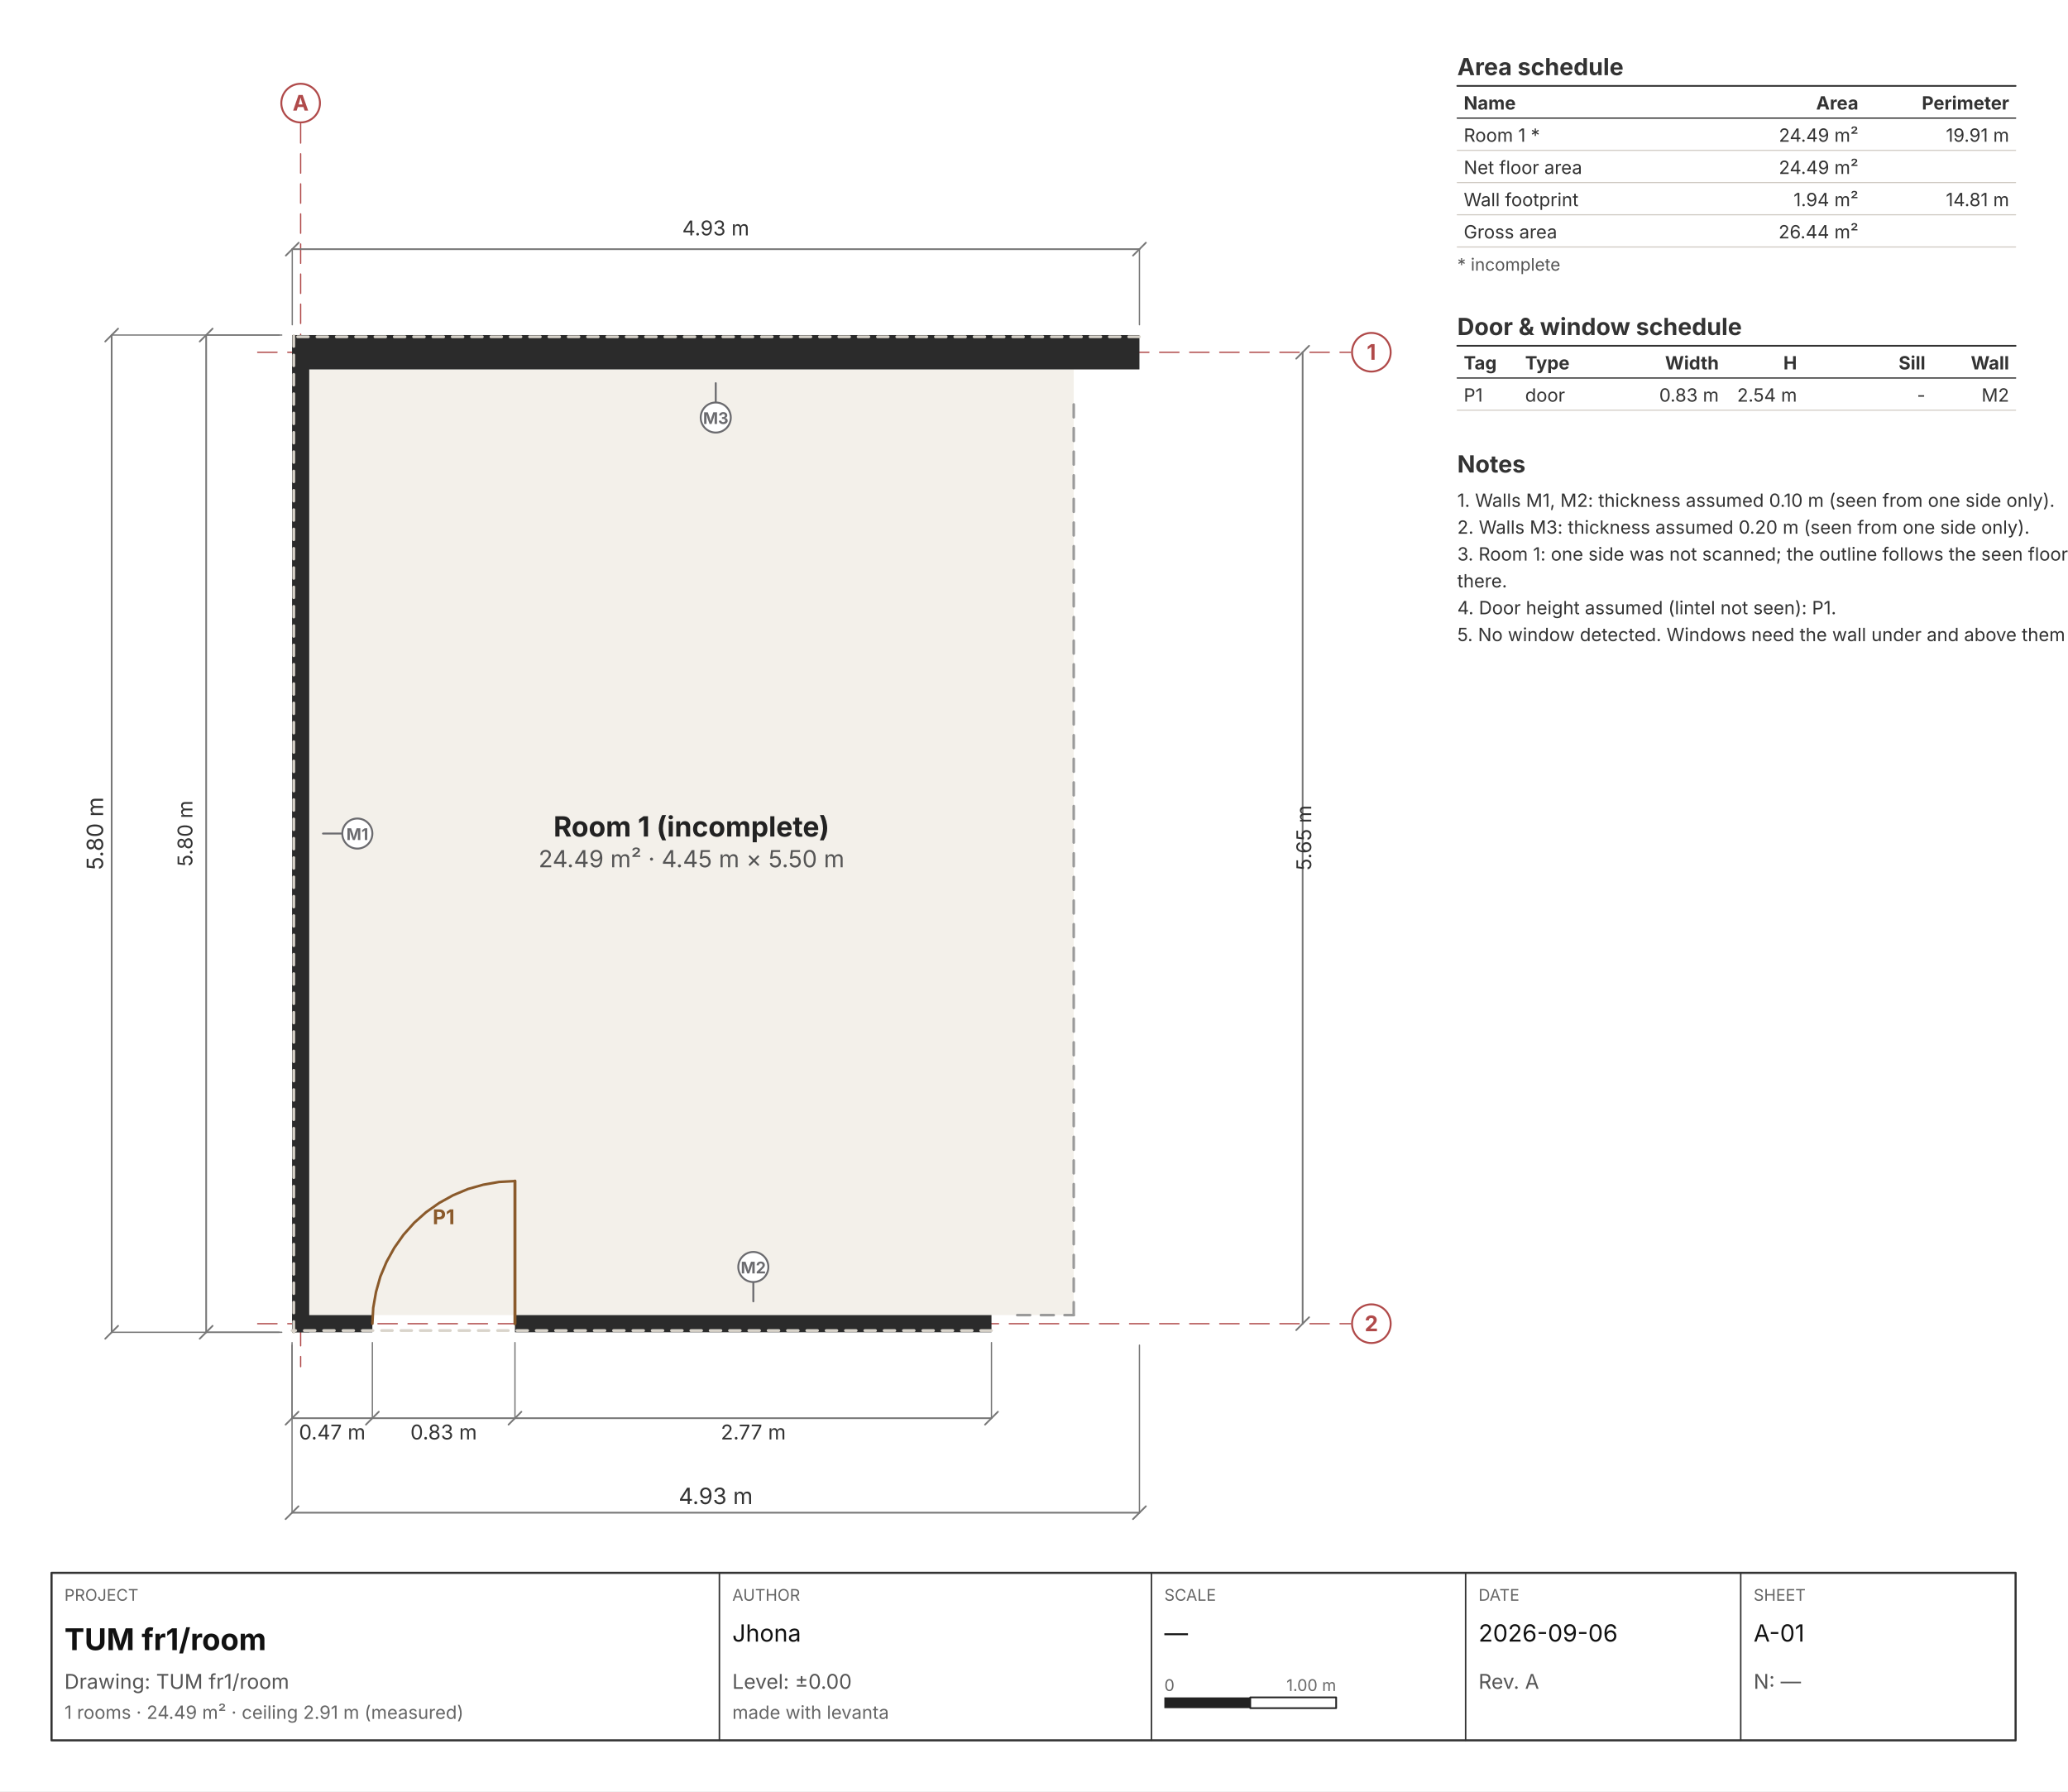
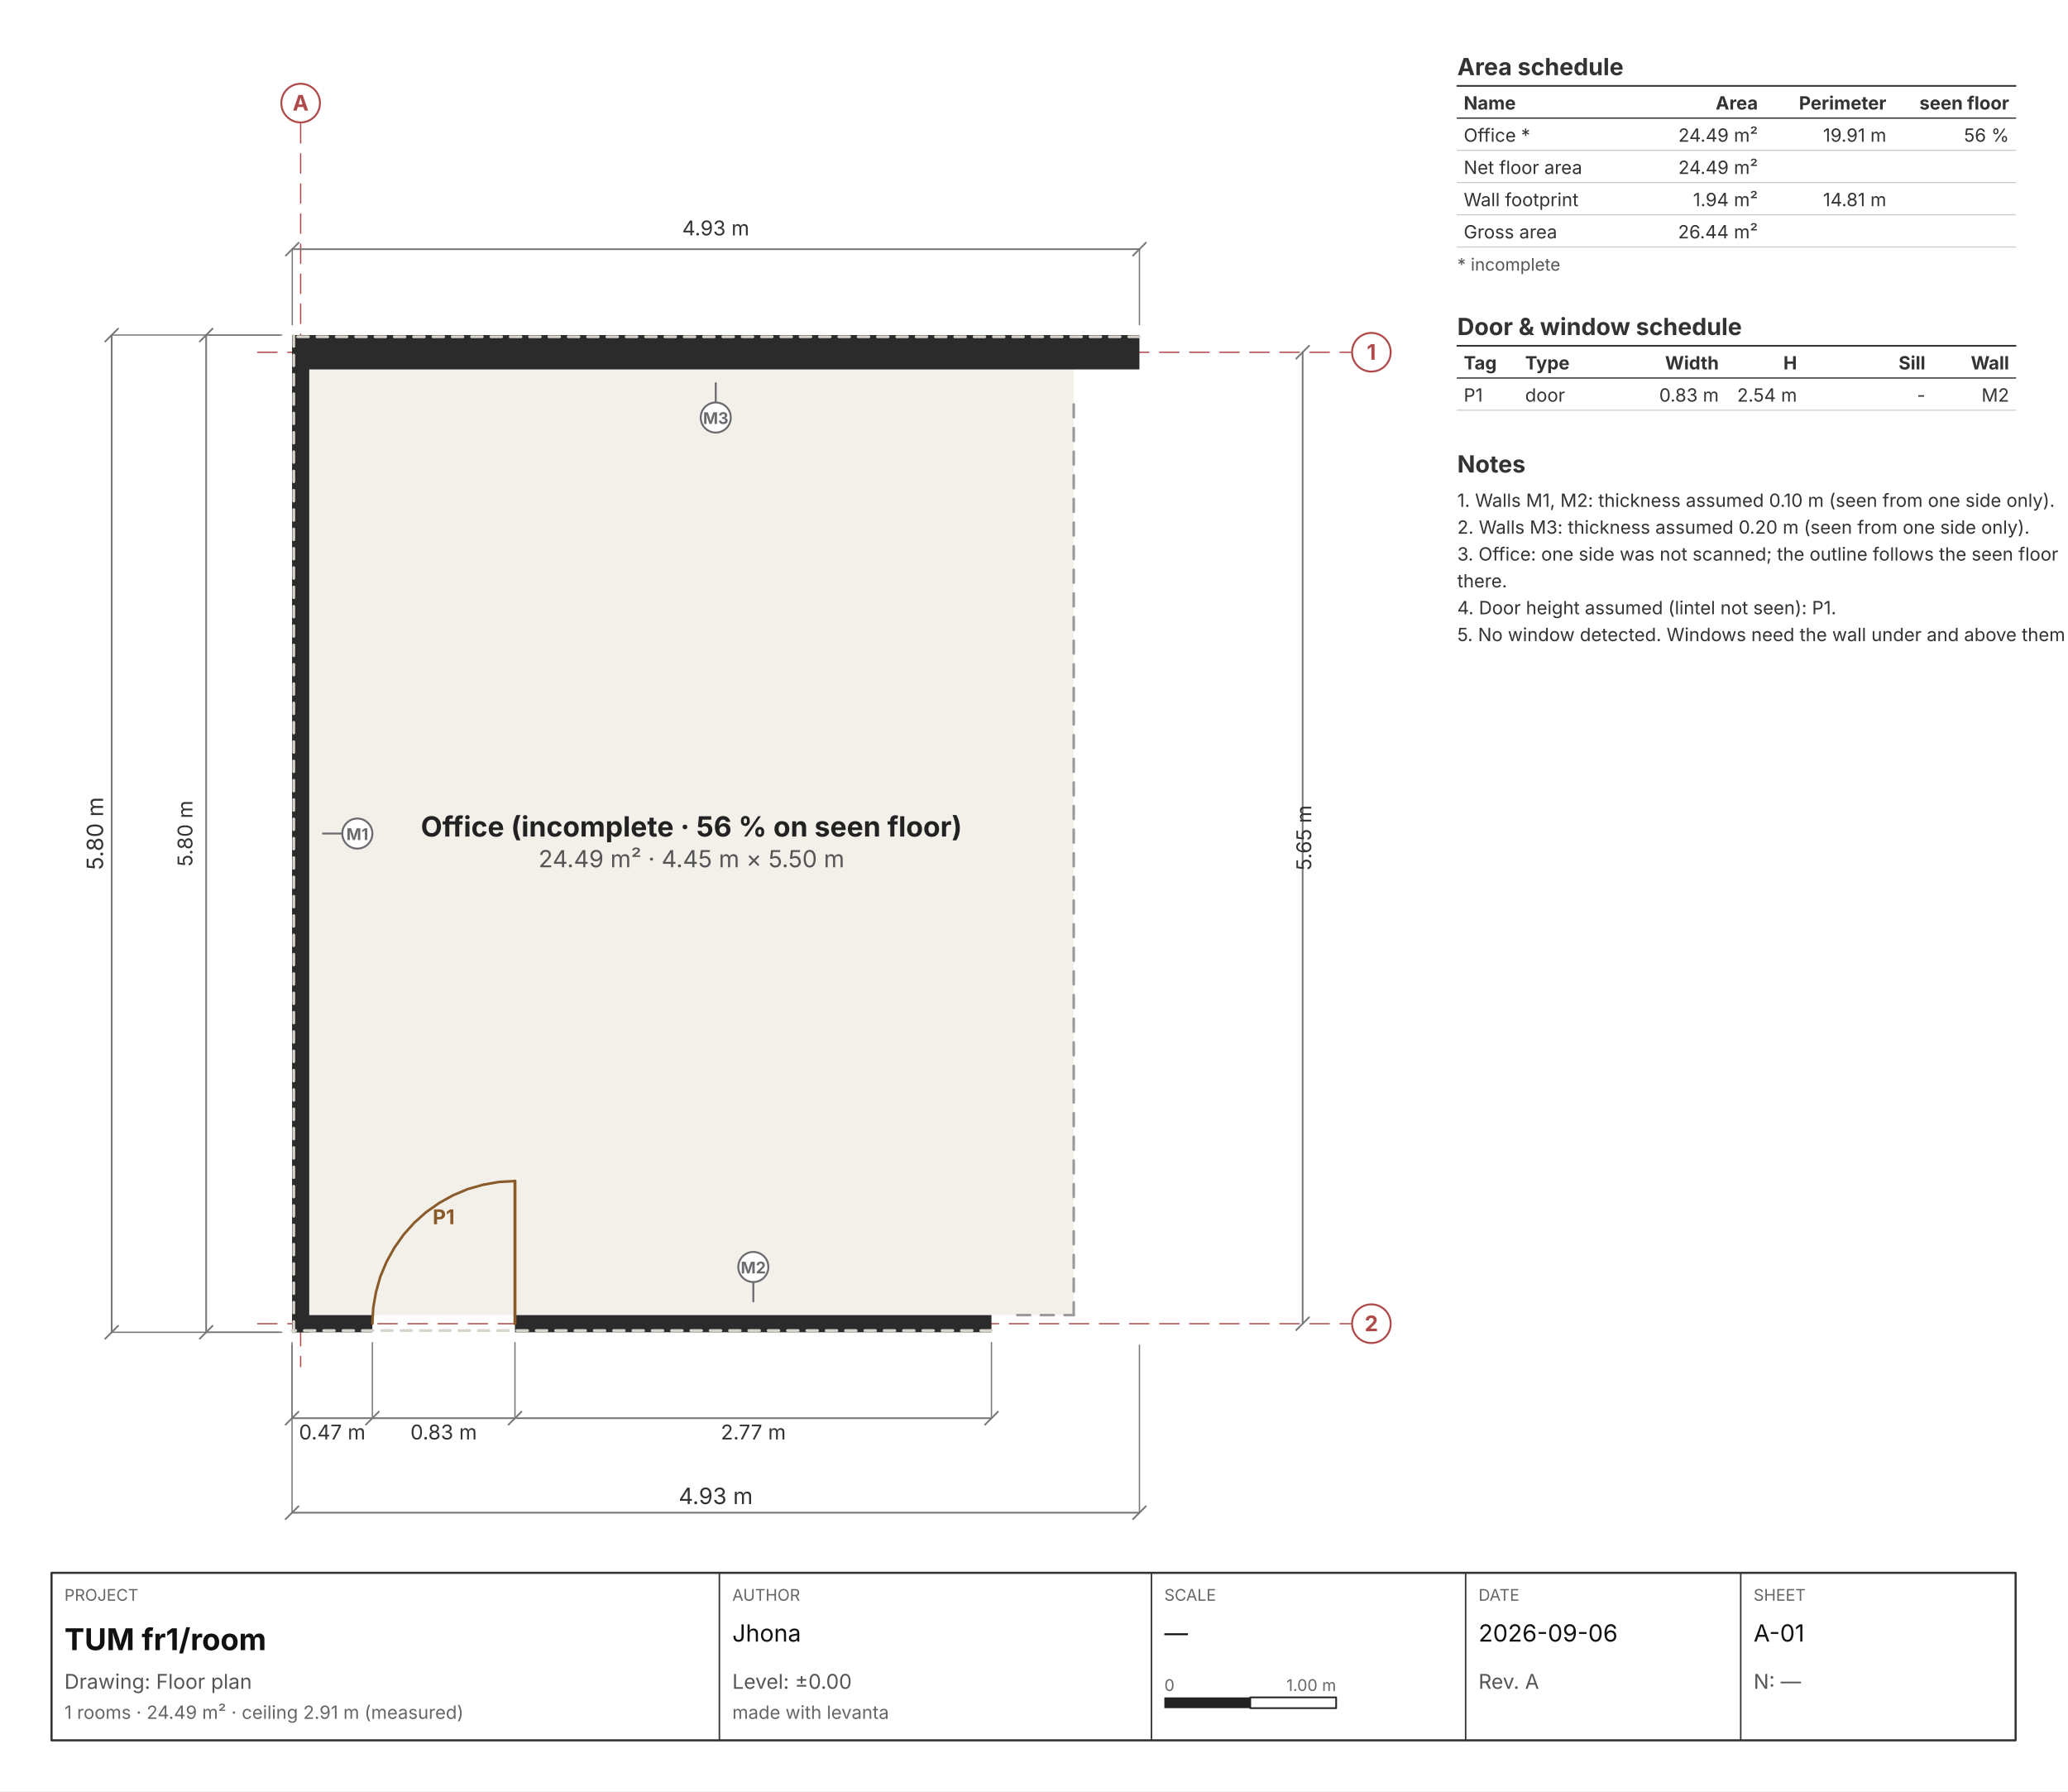
<svg xmlns="http://www.w3.org/2000/svg" width="963" height="834" viewBox="0 0 963 834" font-family="Inter, 'Segoe UI', Helvetica, Arial, sans-serif">
  <rect width="963" height="834" fill="#ffffff" />
  <path class="room" d="M 144.0,172.0 144.0,612.3 500.0,612.3 500.0,172.0 Z" fill="#f3f0ea" />
  <path class="open-edge" d="M 473.7,612.3 L 500.0,612.3" fill="none" stroke="#9a9a9a" stroke-width="1.2" stroke-linejoin="round" stroke-linecap="round" stroke-dasharray="6 5" />
  <path class="open-edge" d="M 500.0,612.3 L 500.0,184.0" fill="none" stroke="#9a9a9a" stroke-width="1.2" stroke-linejoin="round" stroke-linecap="round" stroke-dasharray="6 5" />
  <path class="axis" d="M 140.0,57.6 L 140.0,636.3" fill="none" stroke="#b04a4a" stroke-width="0.6" stroke-linejoin="round" stroke-linecap="round" stroke-dasharray="9 5" />
  <circle class="axis" cx="140.0" cy="48.0" r="9" fill="#ffffff" stroke="#b04a4a" stroke-width="0.9" />
  <text class="axis" x="140.0" y="51.5" font-size="10" text-anchor="middle" fill="#b04a4a" font-weight="700">A</text>
  <path class="axis" d="M 120.0,164.0 L 629.0,164.0" fill="none" stroke="#b04a4a" stroke-width="0.6" stroke-linejoin="round" stroke-linecap="round" stroke-dasharray="9 5" />
  <circle class="axis" cx="638.6" cy="164.0" r="9" fill="#ffffff" stroke="#b04a4a" stroke-width="0.9" />
  <text class="axis" x="638.6" y="167.5" font-size="10" text-anchor="middle" fill="#b04a4a" font-weight="700">1</text>
  <path class="axis" d="M 120.0,616.3 L 629.0,616.3" fill="none" stroke="#b04a4a" stroke-width="0.6" stroke-linejoin="round" stroke-linecap="round" stroke-dasharray="9 5" />
  <circle class="axis" cx="638.6" cy="616.3" r="9" fill="#ffffff" stroke="#b04a4a" stroke-width="0.9" />
  <text class="axis" x="638.6" y="619.8" font-size="10" text-anchor="middle" fill="#b04a4a" font-weight="700">2</text>
  <path class="wall" d="M 136.0,156.0 144.0,156.0 144.0,620.3 136.0,620.3 136.0,156.0 Z" fill="#2b2b2b" />
  <path class="wall" d="M 136.0,612.3 173.4,612.3 173.4,620.3 136.0,620.3 136.0,612.3 Z" fill="#2b2b2b" />
  <path class="wall" d="M 461.7,612.3 461.7,620.3 239.8,620.3 239.8,612.3 461.7,612.3 Z" fill="#2b2b2b" />
  <path class="wall" d="M 136.1,172.0 136.1,156.0 530.6,156.0 530.6,172.0 136.1,172.0 Z" fill="#2b2b2b" />
  <path class="wall-assumed" d="M 136.8,620.3 L 136.8,156.0" fill="none" stroke="#d9d4cb" stroke-width="1.3" stroke-linejoin="round" stroke-linecap="round" stroke-dasharray="5 4" />
  <path class="wall-assumed" d="M 461.7,619.5 L 136.0,619.5" fill="none" stroke="#d9d4cb" stroke-width="1.3" stroke-linejoin="round" stroke-linecap="round" stroke-dasharray="5 4" />
  <path class="wall-assumed" d="M 530.6,156.8 L 136.1,156.8" fill="none" stroke="#d9d4cb" stroke-width="1.3" stroke-linejoin="round" stroke-linecap="round" stroke-dasharray="5 4" />
  <path class="door" d="M 239.8,616.3 L 239.8,549.9" fill="none" stroke="#8a5a2b" stroke-width="1.4" stroke-linejoin="round" stroke-linecap="round" />
  <path class="door" d="M 239.8,549.9 L 232.4,550.3 L 225.0,551.6 L 217.9,553.6 L 211.0,556.5 L 204.5,560.1 L 198.4,564.4 L 192.9,569.3 L 187.9,574.9 L 183.6,581.0 L 180.0,587.5 L 177.1,594.4 L 175.1,601.5 L 173.8,608.9 L 173.4,616.3" fill="none" stroke="#8a5a2b" stroke-width="1.2" stroke-linejoin="round" stroke-linecap="round" />
  <text class="tag" x="206.6" y="570.0" font-size="9.5" text-anchor="middle" fill="#8a5a2b" font-weight="700">P1</text>
  <path class="wall-tag-pointer" d="M 159.2,388.1 L 150.4,388.1" fill="none" stroke="#6b6b6f" stroke-width="0.9" stroke-linejoin="round" stroke-linecap="round" />
  <circle class="wall-tag-circle" cx="166.4" cy="388.1" r="7" fill="#ffffff" stroke="#6b6b6f" stroke-width="0.9" />
  <text class="wall-tag" x="166.4" y="391.1" font-size="7.5" text-anchor="middle" fill="#6b6b6f" font-weight="700">M1</text>
  <path class="wall-tag-pointer" d="M 350.8,597.1 L 350.8,605.9" fill="none" stroke="#6b6b6f" stroke-width="0.9" stroke-linejoin="round" stroke-linecap="round" />
  <circle class="wall-tag-circle" cx="350.8" cy="589.9" r="7" fill="#ffffff" stroke="#6b6b6f" stroke-width="0.9" />
  <text class="wall-tag" x="350.8" y="592.9" font-size="7.5" text-anchor="middle" fill="#6b6b6f" font-weight="700">M2</text>
  <path class="wall-tag-pointer" d="M 333.3,187.2 L 333.3,178.4" fill="none" stroke="#6b6b6f" stroke-width="0.9" stroke-linejoin="round" stroke-linecap="round" />
  <circle class="wall-tag-circle" cx="333.3" cy="194.4" r="7" fill="#ffffff" stroke="#6b6b6f" stroke-width="0.9" />
  <text class="wall-tag" x="333.3" y="197.4" font-size="7.5" text-anchor="middle" fill="#6b6b6f" font-weight="700">M3</text>
-   <text class="label" x="322.0" y="389.5" font-size="13" text-anchor="middle" fill="#222222" font-weight="700">Room 1 (incomplete)</text>
+   <text class="label" x="322.0" y="389.5" font-size="13" text-anchor="middle" fill="#222222" font-weight="700">Office (incomplete · 56 % on seen floor)</text>
  <text class="label" x="322.0" y="403.8" font-size="11" text-anchor="middle" fill="#555555">24.49 m² · 4.45 m × 5.50 m</text>
  <path class="dim-chain" d="M 96.0,620.3 L 96.0,156.0" fill="none" stroke="#777777" stroke-width="0.8" stroke-linejoin="round" stroke-linecap="round" />
  <path class="dim-chain" d="M 131.2,620.3 L 96.0,620.3" fill="none" stroke="#777777" stroke-width="0.6" stroke-linejoin="round" stroke-linecap="round" />
  <path class="dim" d="M 93.0,623.3 L 99.0,617.3" fill="none" stroke="#777777" stroke-width="0.8" stroke-linejoin="round" stroke-linecap="round" />
  <path class="dim-chain" d="M 131.2,156.0 L 96.0,156.0" fill="none" stroke="#777777" stroke-width="0.6" stroke-linejoin="round" stroke-linecap="round" />
  <path class="dim" d="M 93.0,159.0 L 99.0,153.0" fill="none" stroke="#777777" stroke-width="0.8" stroke-linejoin="round" stroke-linecap="round" />
  <text class="dim-chain" x="89.6" y="388.1" font-size="9.5" text-anchor="middle" fill="#333333" transform="rotate(-90 89.6 388.1)">5.80 m</text>
  <path class="dim-chain" d="M 461.7,660.3 L 136.0,660.3" fill="none" stroke="#777777" stroke-width="0.8" stroke-linejoin="round" stroke-linecap="round" />
  <path class="dim-chain" d="M 461.7,625.1 L 461.7,660.3" fill="none" stroke="#777777" stroke-width="0.6" stroke-linejoin="round" stroke-linecap="round" />
  <path class="dim" d="M 458.7,663.3 L 464.7,657.3" fill="none" stroke="#777777" stroke-width="0.8" stroke-linejoin="round" stroke-linecap="round" />
  <path class="dim-chain" d="M 239.8,625.1 L 239.8,660.3" fill="none" stroke="#777777" stroke-width="0.6" stroke-linejoin="round" stroke-linecap="round" />
  <path class="dim" d="M 236.8,663.3 L 242.8,657.3" fill="none" stroke="#777777" stroke-width="0.8" stroke-linejoin="round" stroke-linecap="round" />
  <path class="dim-chain" d="M 173.4,625.1 L 173.4,660.3" fill="none" stroke="#777777" stroke-width="0.6" stroke-linejoin="round" stroke-linecap="round" />
  <path class="dim" d="M 170.4,663.3 L 176.4,657.3" fill="none" stroke="#777777" stroke-width="0.8" stroke-linejoin="round" stroke-linecap="round" />
  <path class="dim-chain" d="M 136.0,625.1 L 136.0,660.3" fill="none" stroke="#777777" stroke-width="0.6" stroke-linejoin="round" stroke-linecap="round" />
  <path class="dim" d="M 133.0,663.3 L 139.0,657.3" fill="none" stroke="#777777" stroke-width="0.8" stroke-linejoin="round" stroke-linecap="round" />
  <text class="dim-chain" x="350.8" y="670.2" font-size="9.5" text-anchor="middle" fill="#333333">2.77 m</text>
  <text class="dim-chain" x="206.6" y="670.2" font-size="9.5" text-anchor="middle" fill="#333333">0.83 m</text>
  <text class="dim-chain" x="154.7" y="670.2" font-size="9.5" text-anchor="middle" fill="#333333">0.47 m</text>
  <path class="dim-chain" d="M 530.6,116.0 L 136.1,116.0" fill="none" stroke="#777777" stroke-width="0.8" stroke-linejoin="round" stroke-linecap="round" />
  <path class="dim-chain" d="M 530.6,151.2 L 530.6,116.0" fill="none" stroke="#777777" stroke-width="0.6" stroke-linejoin="round" stroke-linecap="round" />
  <path class="dim" d="M 527.6,119.0 L 533.6,113.0" fill="none" stroke="#777777" stroke-width="0.8" stroke-linejoin="round" stroke-linecap="round" />
  <path class="dim-chain" d="M 136.1,151.2 L 136.1,116.0" fill="none" stroke="#777777" stroke-width="0.6" stroke-linejoin="round" stroke-linecap="round" />
  <path class="dim" d="M 133.1,119.0 L 139.1,113.0" fill="none" stroke="#777777" stroke-width="0.8" stroke-linejoin="round" stroke-linecap="round" />
  <text class="dim-chain" x="333.3" y="109.6" font-size="9.5" text-anchor="middle" fill="#333333">4.93 m</text>
  <path class="dim-axes" d="M 606.6,616.3 L 606.6,164.0" fill="none" stroke="#777777" stroke-width="0.8" stroke-linejoin="round" stroke-linecap="round" />
  <path class="dim" d="M 603.6,619.3 L 609.6,613.3" fill="none" stroke="#777777" stroke-width="0.8" stroke-linejoin="round" stroke-linecap="round" />
  <path class="dim" d="M 603.6,167.0 L 609.6,161.0" fill="none" stroke="#777777" stroke-width="0.8" stroke-linejoin="round" stroke-linecap="round" />
  <text class="dim-axes" x="610.6" y="390.1" font-size="9.5" text-anchor="middle" fill="#333333" transform="rotate(-90 610.6 390.1)">5.65 m</text>
  <path class="dim" d="M 136.0,704.3 L 530.6,704.3" fill="none" stroke="#777777" stroke-width="0.8" stroke-linejoin="round" stroke-linecap="round" />
  <path class="dim" d="M 136.0,626.3 L 136.0,704.3" fill="none" stroke="#777777" stroke-width="0.6" stroke-linejoin="round" stroke-linecap="round" />
  <path class="dim" d="M 530.6,626.3 L 530.6,704.3" fill="none" stroke="#777777" stroke-width="0.6" stroke-linejoin="round" stroke-linecap="round" />
  <path class="dim" d="M 133.0,707.3 L 139.0,701.3" fill="none" stroke="#777777" stroke-width="0.8" stroke-linejoin="round" stroke-linecap="round" />
  <path class="dim" d="M 527.6,707.3 L 533.6,701.3" fill="none" stroke="#777777" stroke-width="0.8" stroke-linejoin="round" stroke-linecap="round" />
  <text class="dim" x="333.3" y="700.3" font-size="10.5" text-anchor="middle" fill="#333333">4.93 m</text>
  <path class="dim" d="M 52.0,620.3 L 52.0,156.0" fill="none" stroke="#777777" stroke-width="0.8" stroke-linejoin="round" stroke-linecap="round" />
  <path class="dim" d="M 130.0,620.3 L 52.0,620.3" fill="none" stroke="#777777" stroke-width="0.6" stroke-linejoin="round" stroke-linecap="round" />
  <path class="dim" d="M 130.0,156.0 L 52.0,156.0" fill="none" stroke="#777777" stroke-width="0.6" stroke-linejoin="round" stroke-linecap="round" />
  <path class="dim" d="M 49.0,623.3 L 55.0,617.3" fill="none" stroke="#777777" stroke-width="0.8" stroke-linejoin="round" stroke-linecap="round" />
  <path class="dim" d="M 49.0,159.0 L 55.0,153.0" fill="none" stroke="#777777" stroke-width="0.8" stroke-linejoin="round" stroke-linecap="round" />
  <text class="dim" x="48.0" y="388.1" font-size="10.5" text-anchor="middle" fill="#333333" transform="rotate(-90 48.0 388.1)">5.80 m</text>
  <text class="table" x="678.6" y="35.0" font-size="11" text-anchor="start" fill="#333333" font-weight="700">Area schedule</text>
  <path class="table" d="M 678.6,40.0 L 938.6,40.0" fill="none" stroke="#333333" stroke-width="0.8" stroke-linejoin="round" stroke-linecap="round" />
  <text class="table" x="681.6" y="51.0" font-size="8.5" text-anchor="start" fill="#333333" font-weight="700">Name</text>
-   <text class="table" x="865.4" y="51.0" font-size="8.5" text-anchor="end" fill="#333333" font-weight="700">Area</text>
-   <text class="table" x="935.6" y="51.0" font-size="8.5" text-anchor="end" fill="#333333" font-weight="700">Perimeter</text>
+   <text class="table" x="818.6" y="51.0" font-size="8.5" text-anchor="end" fill="#333333" font-weight="700">Area</text>
+   <text class="table" x="878.4" y="51.0" font-size="8.5" text-anchor="end" fill="#333333" font-weight="700">Perimeter</text>
+   <text class="table" x="935.6" y="51.0" font-size="8.5" text-anchor="end" fill="#333333" font-weight="700">seen floor</text>
  <path class="table" d="M 678.6,55.0 L 938.6,55.0" fill="none" stroke="#333333" stroke-width="0.6" stroke-linejoin="round" stroke-linecap="round" />
-   <text class="table" x="681.6" y="66.0" font-size="8.5" text-anchor="start" fill="#333333">Room 1 *</text>
-   <text class="table" x="865.4" y="66.0" font-size="8.5" text-anchor="end" fill="#333333">24.49 m²</text>
-   <text class="table" x="935.6" y="66.0" font-size="8.5" text-anchor="end" fill="#333333">19.91 m</text>
+   <text class="table" x="681.6" y="66.0" font-size="8.5" text-anchor="start" fill="#333333">Office *</text>
+   <text class="table" x="818.6" y="66.0" font-size="8.5" text-anchor="end" fill="#333333">24.49 m²</text>
+   <text class="table" x="878.4" y="66.0" font-size="8.5" text-anchor="end" fill="#333333">19.91 m</text>
+   <text class="table" x="935.6" y="66.0" font-size="8.5" text-anchor="end" fill="#333333">56 %</text>
  <path class="table" d="M 678.6,70.0 L 938.6,70.0" fill="none" stroke="#cfcac2" stroke-width="0.5" stroke-linejoin="round" stroke-linecap="round" />
  <text class="table" x="681.6" y="81.0" font-size="8.5" text-anchor="start" fill="#333333">Net floor area</text>
-   <text class="table" x="865.4" y="81.0" font-size="8.5" text-anchor="end" fill="#333333">24.49 m²</text>
+   <text class="table" x="818.6" y="81.0" font-size="8.5" text-anchor="end" fill="#333333">24.49 m²</text>
+   <text class="table" x="878.4" y="81.0" font-size="8.5" text-anchor="end" fill="#333333" />
  <text class="table" x="935.6" y="81.0" font-size="8.5" text-anchor="end" fill="#333333" />
  <path class="table" d="M 678.6,85.0 L 938.6,85.0" fill="none" stroke="#cfcac2" stroke-width="0.5" stroke-linejoin="round" stroke-linecap="round" />
  <text class="table" x="681.6" y="96.0" font-size="8.5" text-anchor="start" fill="#333333">Wall footprint</text>
-   <text class="table" x="865.4" y="96.0" font-size="8.5" text-anchor="end" fill="#333333">1.94 m²</text>
-   <text class="table" x="935.6" y="96.0" font-size="8.5" text-anchor="end" fill="#333333">14.81 m</text>
+   <text class="table" x="818.6" y="96.0" font-size="8.5" text-anchor="end" fill="#333333">1.94 m²</text>
+   <text class="table" x="878.4" y="96.0" font-size="8.5" text-anchor="end" fill="#333333">14.81 m</text>
+   <text class="table" x="935.6" y="96.0" font-size="8.5" text-anchor="end" fill="#333333" />
  <path class="table" d="M 678.6,100.0 L 938.6,100.0" fill="none" stroke="#cfcac2" stroke-width="0.5" stroke-linejoin="round" stroke-linecap="round" />
  <text class="table" x="681.6" y="111.0" font-size="8.5" text-anchor="start" fill="#333333">Gross area</text>
-   <text class="table" x="865.4" y="111.0" font-size="8.5" text-anchor="end" fill="#333333">26.44 m²</text>
+   <text class="table" x="818.6" y="111.0" font-size="8.5" text-anchor="end" fill="#333333">26.44 m²</text>
+   <text class="table" x="878.4" y="111.0" font-size="8.5" text-anchor="end" fill="#333333" />
  <text class="table" x="935.6" y="111.0" font-size="8.5" text-anchor="end" fill="#333333" />
  <path class="table" d="M 678.6,115.0 L 938.6,115.0" fill="none" stroke="#cfcac2" stroke-width="0.5" stroke-linejoin="round" stroke-linecap="round" />
  <text class="table" x="678.6" y="126.0" font-size="8" text-anchor="start" fill="#555555">* incomplete</text>
  <text class="table" x="678.6" y="156.0" font-size="11" text-anchor="start" fill="#333333" font-weight="700">Door &amp; window schedule</text>
  <path class="table" d="M 678.6,161.0 L 938.6,161.0" fill="none" stroke="#333333" stroke-width="0.8" stroke-linejoin="round" stroke-linecap="round" />
  <text class="table" x="681.6" y="172.0" font-size="8.5" text-anchor="start" fill="#333333" font-weight="700">Tag</text>
  <text class="table" x="710.2" y="172.0" font-size="8.5" text-anchor="start" fill="#333333" font-weight="700">Type</text>
  <text class="table" x="800.4" y="172.0" font-size="8.5" text-anchor="end" fill="#333333" font-weight="700">Width</text>
  <text class="table" x="836.8" y="172.0" font-size="8.5" text-anchor="end" fill="#333333" font-weight="700">H</text>
  <text class="table" x="896.6" y="172.0" font-size="8.5" text-anchor="end" fill="#333333" font-weight="700">Sill</text>
  <text class="table" x="935.6" y="172.0" font-size="8.5" text-anchor="end" fill="#333333" font-weight="700">Wall</text>
  <path class="table" d="M 678.6,176.0 L 938.6,176.0" fill="none" stroke="#333333" stroke-width="0.6" stroke-linejoin="round" stroke-linecap="round" />
  <text class="table" x="681.6" y="187.0" font-size="8.5" text-anchor="start" fill="#333333">P1</text>
  <text class="table" x="710.2" y="187.0" font-size="8.5" text-anchor="start" fill="#333333">door</text>
  <text class="table" x="800.4" y="187.0" font-size="8.5" text-anchor="end" fill="#333333">0.83 m</text>
  <text class="table" x="836.8" y="187.0" font-size="8.5" text-anchor="end" fill="#333333">2.54 m</text>
  <text class="table" x="896.6" y="187.0" font-size="8.5" text-anchor="end" fill="#333333">-</text>
  <text class="table" x="935.6" y="187.0" font-size="8.5" text-anchor="end" fill="#333333">M2</text>
  <path class="table" d="M 678.6,191.0 L 938.6,191.0" fill="none" stroke="#cfcac2" stroke-width="0.5" stroke-linejoin="round" stroke-linecap="round" />
  <text class="notes" x="678.6" y="220.0" font-size="11" text-anchor="start" fill="#333333" font-weight="700">Notes</text>
  <text class="notes" x="678.6" y="236.0" font-size="8.5" text-anchor="start" fill="#333333">1. Walls M1, M2: thickness assumed 0.10 m (seen from one side only).</text>
  <text class="notes" x="678.6" y="248.5" font-size="8.5" text-anchor="start" fill="#333333">2. Walls M3: thickness assumed 0.20 m (seen from one side only).</text>
-   <text class="notes" x="678.6" y="261.0" font-size="8.5" text-anchor="start" fill="#333333">3. Room 1: one side was not scanned; the outline follows the seen floor</text>
+   <text class="notes" x="678.6" y="261.0" font-size="8.5" text-anchor="start" fill="#333333">3. Office: one side was not scanned; the outline follows the seen floor</text>
  <text class="notes" x="678.6" y="273.5" font-size="8.5" text-anchor="start" fill="#333333">    there.</text>
  <text class="notes" x="678.6" y="286.0" font-size="8.5" text-anchor="start" fill="#333333">4. Door height assumed (lintel not seen): P1.</text>
  <text class="notes" x="678.6" y="298.5" font-size="8.5" text-anchor="start" fill="#333333">5. No window detected. Windows need the wall under and above them scanned.</text>
  <path class="titleblock" d="M 24.0,732.3 938.6,732.3 938.6,810.3 24.0,810.3 Z" fill="#ffffff" stroke="#333" stroke-width="1" stroke-linejoin="round" stroke-linecap="round" />
  <path class="titleblock" d="M 335.0,732.3 L 335.0,810.3" fill="none" stroke="#333" stroke-width="0.7" stroke-linejoin="round" stroke-linecap="round" />
  <path class="titleblock" d="M 536.2,732.3 L 536.2,810.3" fill="none" stroke="#333" stroke-width="0.7" stroke-linejoin="round" stroke-linecap="round" />
  <path class="titleblock" d="M 682.5,732.3 L 682.5,810.3" fill="none" stroke="#333" stroke-width="0.7" stroke-linejoin="round" stroke-linecap="round" />
  <path class="titleblock" d="M 810.6,732.3 L 810.6,810.3" fill="none" stroke="#333" stroke-width="0.7" stroke-linejoin="round" stroke-linecap="round" />
  <text class="titleblock" x="30.0" y="745.3" font-size="7.5" text-anchor="start" fill="#666666">PROJECT</text>
  <text class="titleblock" x="30.0" y="768.3" font-size="14" text-anchor="start" fill="#111111" font-weight="700">TUM fr1/room</text>
-   <text class="titleblock" x="30.0" y="786.3" font-size="9.5" text-anchor="start" fill="#555555">Drawing: TUM fr1/room</text>
+   <text class="titleblock" x="30.0" y="786.3" font-size="9.5" text-anchor="start" fill="#555555">Drawing: Floor plan</text>
  <text class="titleblock" x="30.0" y="800.3" font-size="8.5" text-anchor="start" fill="#666666">1 rooms · 24.49 m² · ceiling 2.91 m (measured)</text>
  <text class="titleblock" x="341.0" y="745.3" font-size="7.5" text-anchor="start" fill="#666666">AUTHOR</text>
  <text class="titleblock" x="341.0" y="764.3" font-size="11" text-anchor="start" fill="#111111">Jhona</text>
  <text class="titleblock" x="341.0" y="786.3" font-size="9.5" text-anchor="start" fill="#555555">Level: ±0.00</text>
  <text class="titleblock" x="341.0" y="800.3" font-size="8.5" text-anchor="start" fill="#666666">made with levanta</text>
  <text class="titleblock" x="542.2" y="745.3" font-size="7.5" text-anchor="start" fill="#666666">SCALE</text>
  <text class="titleblock" x="542.2" y="764.3" font-size="11" text-anchor="start" fill="#111111">—</text>
  <path class="titleblock" d="M 542.2,790.3 582.2,790.3 582.2,795.3 542.2,795.3 Z" fill="#222" />
  <path class="titleblock" d="M 582.2,790.3 622.2,790.3 622.2,795.3 582.2,795.3 Z" fill="none" stroke="#222" stroke-width="0.8" stroke-linejoin="round" stroke-linecap="round" />
  <text class="titleblock" x="542.2" y="787.3" font-size="7.5" text-anchor="start" fill="#666666">0</text>
  <text class="titleblock" x="622.2" y="787.3" font-size="7.5" text-anchor="end" fill="#666666">1.00 m</text>
  <text class="titleblock" x="688.5" y="745.3" font-size="7.5" text-anchor="start" fill="#666666">DATE</text>
  <text class="titleblock" x="688.5" y="764.3" font-size="11" text-anchor="start" fill="#111111">2026-09-06</text>
  <text class="titleblock" x="688.5" y="786.3" font-size="9.5" text-anchor="start" fill="#555555">Rev. A</text>
  <text class="titleblock" x="816.6" y="745.3" font-size="7.5" text-anchor="start" fill="#666666">SHEET</text>
  <text class="titleblock" x="816.6" y="764.3" font-size="11" text-anchor="start" fill="#111111">A-01</text>
  <text class="titleblock" x="816.6" y="786.3" font-size="9.5" text-anchor="start" fill="#555555">N: —</text>
</svg>
